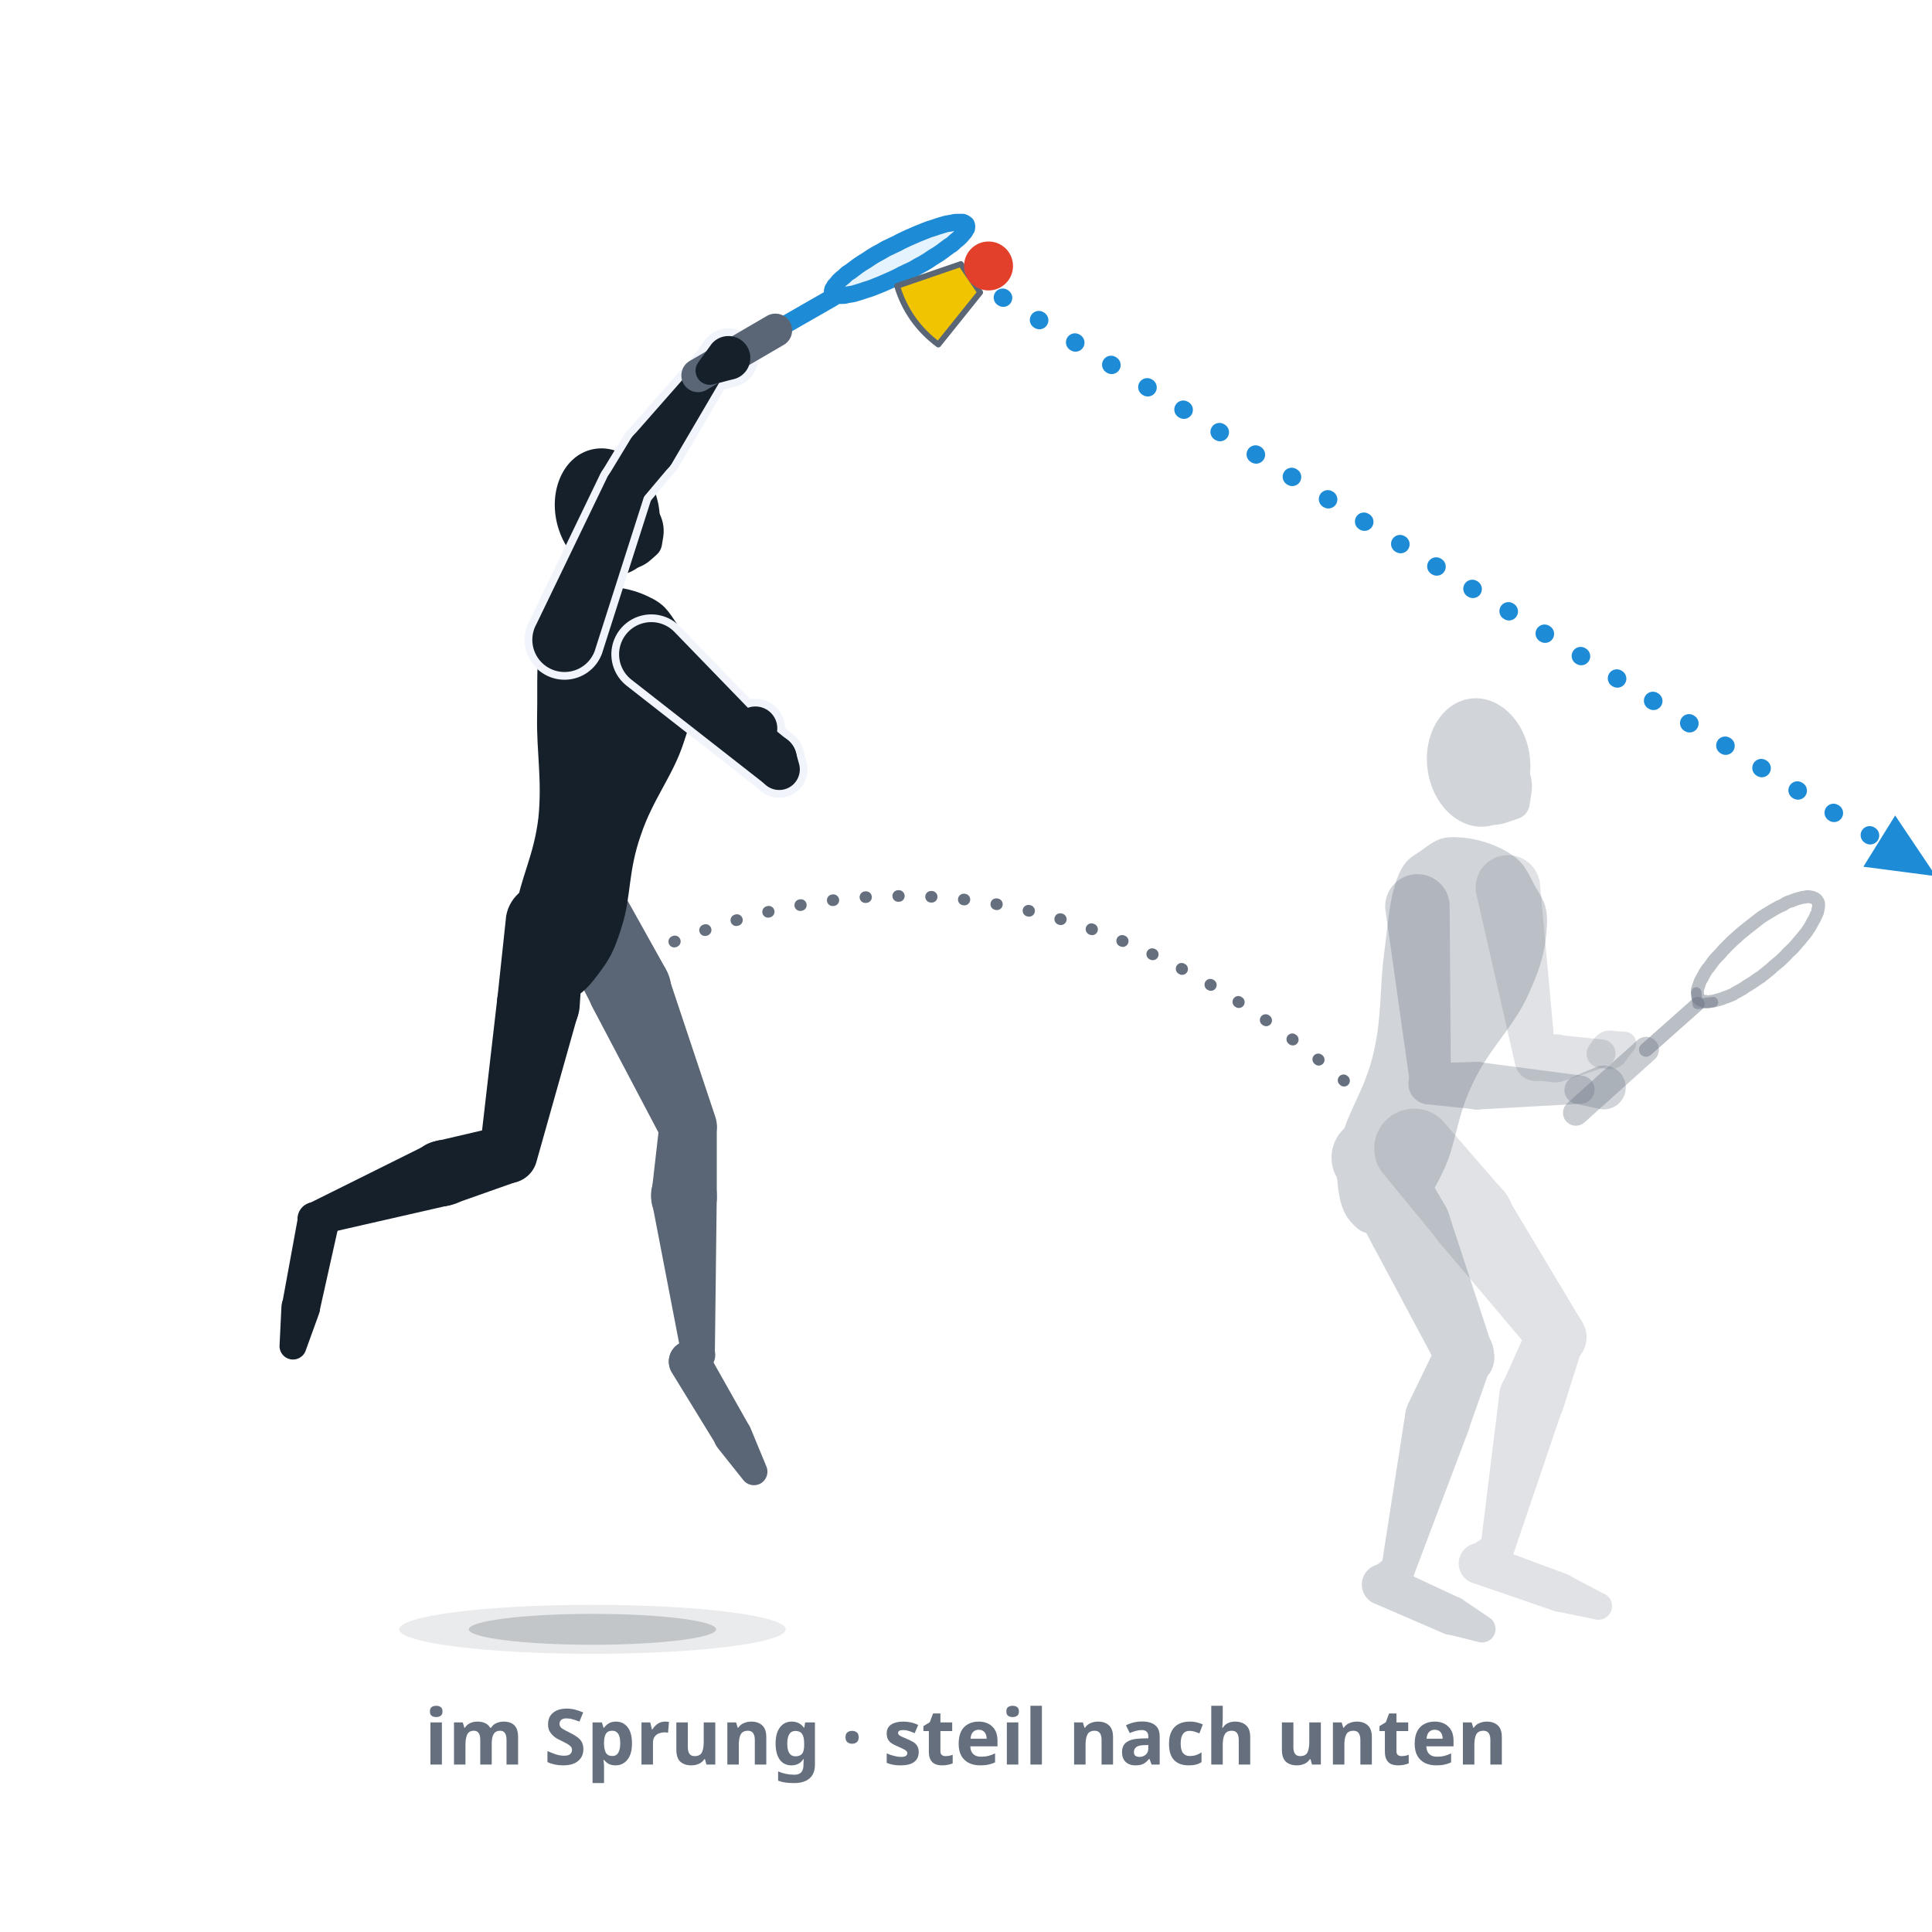
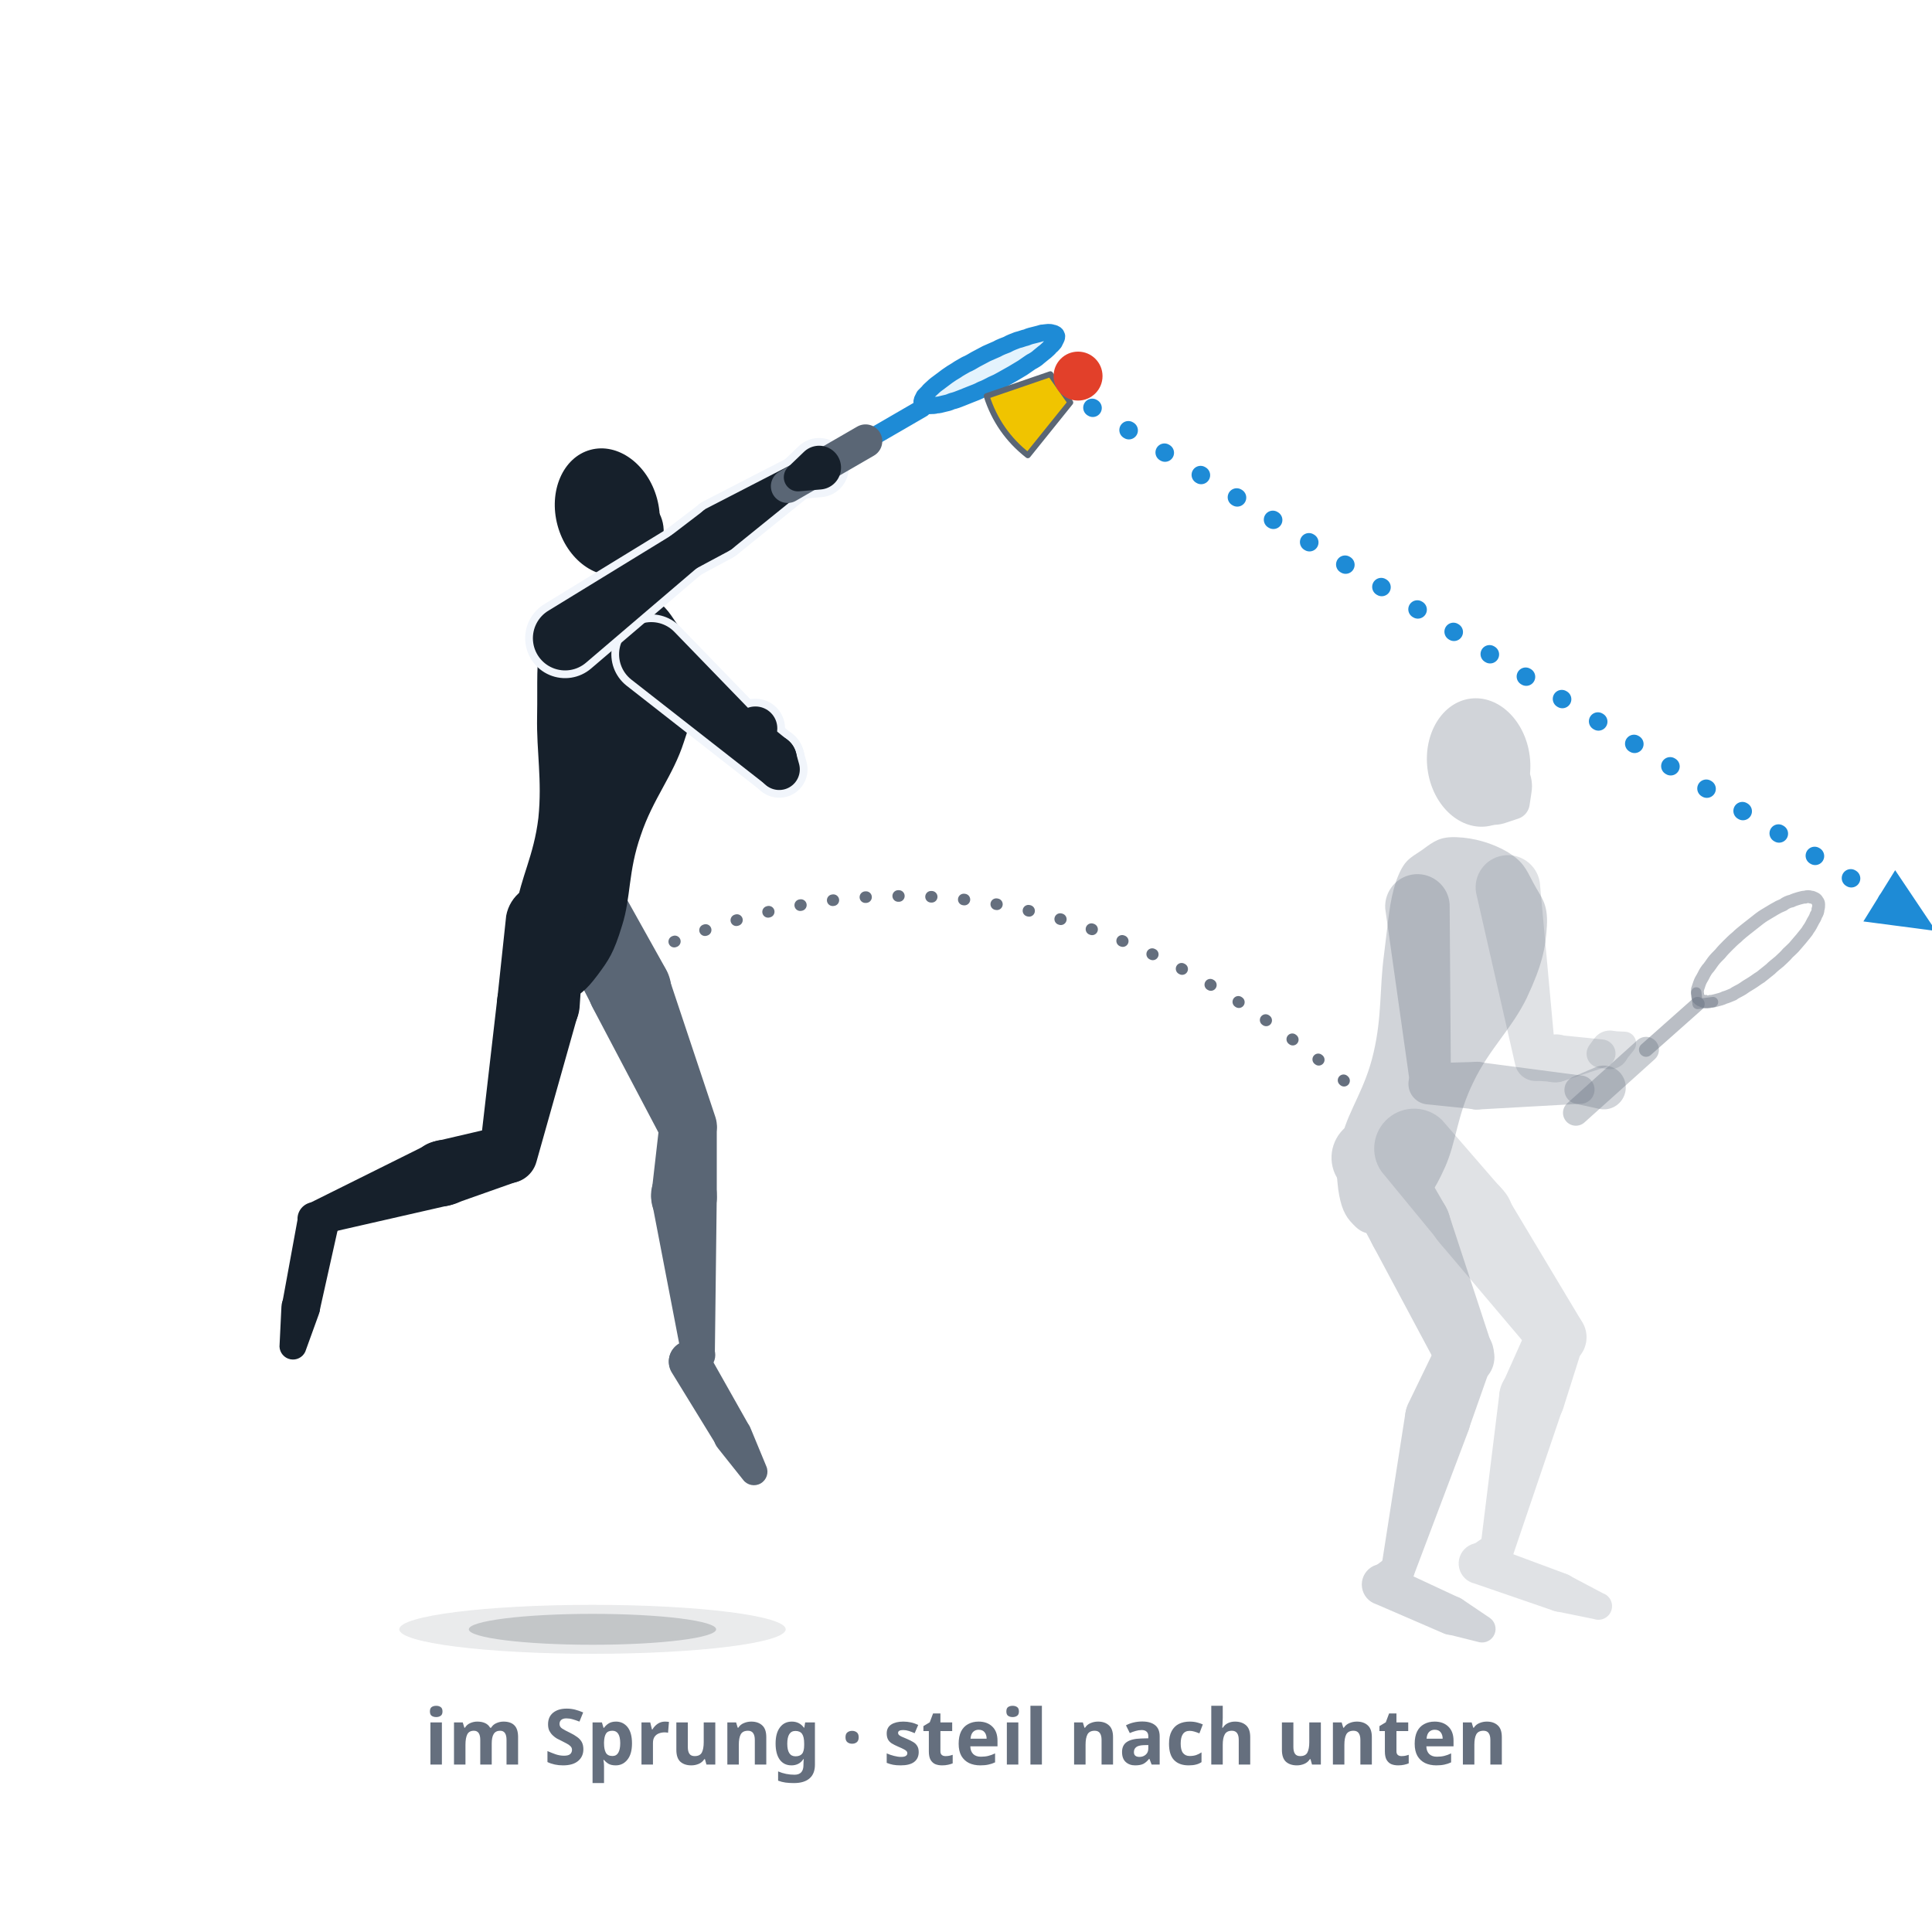
<svg xmlns="http://www.w3.org/2000/svg" viewBox="0 0 300 300" role="img" data-quelle="figuren" aria-label="Der Sprung-Smash: der Spieler trifft im höchsten Punkt des Sprungs, die Beine in Schrittstellung, und schlägt den Speeder steil nach vorn unten. Blass daneben die weiche Landung auf beiden Ballen, schlagbereit.">
  <style>
    .s-k{fill:var(--tinte,#16202b)}
    .s-f{fill:var(--tinte-2,#5a6675)}
    .s-gk{fill:var(--tinte-3,#656f7e);opacity:.3}
    .s-gf{fill:var(--tinte-3,#656f7e);opacity:.2}
    .s-x{fill:var(--flaeche-2,#f1f5fb);stroke:var(--flaeche-2,#f1f5fb);stroke-width:2.4;stroke-linejoin:round}
    .s-rf{fill:var(--primaer,#38a4f1);opacity:.14}
    .s-rr{fill:none;stroke:var(--primaer-dunkel,#1e8bd6);stroke-width:2.6;stroke-linejoin:round}
    .s-rh{fill:none;stroke:var(--primaer-dunkel,#1e8bd6);stroke-width:2.1;stroke-linecap:round;stroke-linejoin:round}
    .s-rsch{fill:none;stroke:var(--primaer-dunkel,#1e8bd6);stroke-width:2.8;stroke-linecap:round}
    .s-rg{fill:none;stroke:var(--tinte-2,#5a6675);stroke-width:5.2;stroke-linecap:round}
    .s-gr{fill:none;stroke:var(--tinte-3,#656f7e);stroke-width:2;opacity:.45}
    .s-gh{fill:none;stroke:var(--tinte-3,#656f7e);stroke-width:1.6;opacity:.45;stroke-linecap:round;stroke-linejoin:round}
    .s-gsch{fill:none;stroke:var(--tinte-3,#656f7e);stroke-width:2.2;opacity:.45;stroke-linecap:round}
    .s-gg{fill:none;stroke:var(--tinte-3,#656f7e);stroke-width:4;opacity:.35;stroke-linecap:round}
    .s-korb{fill:var(--speeder-korb,#f0c400);stroke:var(--tinte-2,#5a6675);stroke-width:.9;stroke-linejoin:round}
    .s-kappe{fill:var(--speeder-kappe,#e2402a)}
    .s-sch{fill:var(--schatten-boden,#16202b2e)}
    .s-schw{fill:var(--schatten-boden,#16202b2e);opacity:.5}
    .s-bahn{fill:none;stroke:var(--primaer-dunkel,#1e8bd6);stroke-width:2.8;stroke-dasharray:.1 6.5;stroke-linecap:round}
    .s-blick{fill:none;stroke:var(--tinte-3,#656f7e);stroke-width:1.8;stroke-dasharray:.1 5;stroke-linecap:round}
    .s-mk{fill:var(--primaer-dunkel,#1e8bd6)}
    .st{fill:var(--tinte-3,#656f7e);font:600 12px/1 system-ui,sans-serif;text-anchor:middle}
  </style>
  <defs>
    <marker id="p020" viewBox="0 0 10 10" markerWidth="4.4" markerHeight="4.4" refX="5" refY="5" orient="auto">
      <path d="M1,1.2 L9.4,5 L1,8.8 Z" class="s-mk" />
    </marker>
  </defs>
  <ellipse class="s-schw" cx="92" cy="253" rx="30" ry="3.8" />
  <ellipse class="s-sch" cx="92" cy="253" rx="19.2" ry="2.4" />
  <g class="s-gf">
    <path d="M214.5,181.9L223.3,192.6A6.4,6.4 0 1 0 233,184.4L223.9,173.9A6.2,6.2 0 0 0 214.5,181.9Z" />
    <path d="M223.3,192.7L238.2,210.3A4.5,4.5 0 0 0 245.5,205L233.7,185.3A6.4,6.4 0 1 0 223.3,192.7Z" />
    <path d="M237.5,205.5L233.2,215.1A5.1,5.1 0 1 0 242.7,218.8L245.9,208.7A4.5,4.5 0 0 0 237.5,205.5Z" />
    <path d="M232.8,216.6L229.9,240.1A2.6,2.6 0 0 0 235,241.3L242.6,218.9A5.1,5.1 0 1 0 232.8,216.6Z" />
    <path d="M231,238.3L228.1,240.3A3.2,3.2 0 1 0 232.6,244.8L234.6,241.9A2.6,2.6 0 0 0 231,238.3Z" />
    <path d="M229,245.9L241.2,250.1A3,3 0 0 0 243.2,244.4L231.1,239.9A3.2,3.2 0 1 0 229,245.9Z" />
    <path d="M241.6,250.2L247.5,251.4A2.1,2.1 0 0 0 248.9,247.4L243.6,244.6A3,3 0 1 0 241.6,250.2Z" />
  </g>
  <g class="s-gf">
    <path d="M229.2,138.6L235.3,165.4A3.2,3.2 0 0 0 241.6,164.4L239.1,137A5,5 0 1 0 229.2,138.6Z" />
    <path d="M238.3,167.8L241.3,168A3.7,3.7 0 1 0 240.5,160.8L237.6,161.6A3.2,3.2 0 0 0 238.3,167.8Z" />
    <path d="M242.6,167.9L249.3,165.7A2.2,2.2 0 0 0 248.8,161.4L241.9,160.7A3.7,3.7 0 1 0 242.6,167.9Z" />
  </g>
  <g class="s-gf">
    <path d="M248.3,165.8L249.6,166A3,3 0 1 0 247.6,161.2L246.8,162.3A2.2,2.2 0 0 0 248.3,165.8Z" />
    <path d="M252.3,164.8L253.6,163.2A1.8,1.8 0 0 0 252.3,160.2L250.2,160.1A2.9,2.9 0 1 0 252.3,164.8Z" />
  </g>
  <g class="s-gk">
    <path d="M234.1,132.3C236.5,133.8 236.9,134.8 238.1,137.1C239.3,139.4 240.4,140.2 240.2,143.8C240,147.3 239.4,150 237.1,154.9C234.8,159.7 231.3,162.8 228.8,168C226.2,173.3 226.2,177.1 224.4,181.2C222.6,185.2 221.7,186.1 219.7,188.2C217.7,190.2 216.3,191 214.4,191.4C212.5,191.8 211.4,191.5 210.1,190.1C208.8,188.8 208.2,187.4 207.8,184.7C207.5,181.9 207.3,180.7 208.4,176.4C209.5,172.2 212,169.1 213.3,163.4C214.6,157.8 214.2,153.6 214.9,148.3C215.6,142.9 215.7,140.1 216.8,136.8C218,133.5 218.9,133.3 220.8,132C222.7,130.6 223.6,129.9 226.2,130C228.9,130.1 231.7,130.9 234.1,132.3Z" />
    <path d="M207.3,182.3L213.3,193.6A6.4,6.4 0 1 0 224.5,187.4L218.1,176.3A6.2,6.2 0 0 0 207.3,182.3Z" />
    <path d="M213.3,193.6L223.4,212.5A4.5,4.5 0 0 0 231.7,209L225,188.6A6.4,6.4 0 1 0 213.3,193.6Z" />
    <path d="M223.3,208.4L218.6,218.1A5.1,5.1 0 1 0 228,222.1L231.6,211.9A4.5,4.5 0 0 0 223.3,208.4Z" />
    <path d="M218.2,219.6L214.5,243.3A2.6,2.6 0 0 0 219.5,244.7L228,222.2A5.1,5.1 0 1 0 218.2,219.6Z" />
    <path d="M215.5,241.7L213,243.6A3.2,3.2 0 1 0 217.7,247.8L219.3,245.1A2.6,2.6 0 0 0 215.5,241.7Z" />
    <path d="M213.7,249.1L224.1,253.6A3,3 0 0 0 226.6,248.1L216.3,243.3A3.2,3.2 0 1 0 213.7,249.1Z" />
    <path d="M224.5,253.7L229.7,255A2.1,2.1 0 0 0 231.3,251.2L227,248.3A3,3 0 1 0 224.5,253.7Z" />
  </g>
  <g class="s-gk">
    <ellipse cx="229.6" cy="118.4" rx="8" ry="10" transform="rotate(-7.2 229.6 118.4)" />
    <path d="M234,127.7L235.8,127.1A2.6,2.6 0 0 0 237.5,125.1L237.8,123.1A6,6 0 1 0 234,127.7Z" />
  </g>
  <g class="s-gk">
    <path d="M215.1,141.1L219,168.7A3.2,3.2 0 0 0 225.3,168.2L225.1,140.4A5,5 0 1 0 215.1,141.1Z" />
    <path d="M221.8,171.5L228.6,172.2A3.7,3.7 0 1 0 228.9,164.9L222,165.1A3.2,3.2 0 0 0 221.8,171.5Z" />
    <path d="M229.2,172.3L245.3,171.4A2.2,2.2 0 0 0 245.5,167L229.5,164.9A3.7,3.7 0 1 0 229.2,172.3Z" />
  </g>
  <path class="s-gh" d="M266,155.6L263.6,155.9L263.4,154.1" />
  <path class="s-gsch" d="M255.6,163L263.6,155.9" />
  <path class="s-gr" d="M281.8,139.5C281.6,139.4 281.4,139.3 281.2,139.3C280.9,139.2 280.6,139.2 280.3,139.3C280,139.3 279.7,139.4 279.3,139.5C279,139.6 278.6,139.7 278.2,139.9C277.7,140 277.3,140.2 276.9,140.5C276.4,140.7 276,140.9 275.5,141.2C275,141.5 274.5,141.8 274,142.1C273.5,142.4 273,142.8 272.5,143.2C272.1,143.5 271.6,143.9 271.1,144.3C270.6,144.7 270.1,145.1 269.7,145.5C269.2,145.9 268.7,146.4 268.3,146.8C267.9,147.2 267.5,147.6 267.1,148.1C266.7,148.5 266.3,148.9 266,149.3C265.7,149.7 265.4,150.2 265.1,150.5C264.8,150.9 264.6,151.3 264.4,151.7C264.2,152 264,152.4 263.9,152.7C263.8,153 263.7,153.3 263.6,153.6C263.6,153.9 263.5,154.2 263.6,154.4C263.6,154.6 263.6,154.8 263.7,155C263.8,155.1 264,155.3 264.1,155.3C264.3,155.4 264.5,155.5 264.8,155.5C265,155.6 265.3,155.6 265.6,155.5C265.9,155.5 266.2,155.4 266.6,155.3C267,155.2 267.4,155.1 267.8,154.9C268.2,154.8 268.6,154.6 269.1,154.4C269.5,154.1 270,153.9 270.5,153.6C270.9,153.3 271.4,153 271.9,152.7C272.4,152.4 272.9,152 273.4,151.7C273.9,151.3 274.4,150.9 274.9,150.5C275.3,150.1 275.8,149.7 276.3,149.3C276.7,148.9 277.2,148.5 277.6,148C278,147.6 278.5,147.2 278.8,146.8C279.2,146.3 279.6,145.9 279.9,145.5C280.2,145.1 280.6,144.7 280.8,144.3C281.1,143.9 281.3,143.5 281.5,143.1C281.7,142.8 281.9,142.4 282,142.1C282.2,141.8 282.3,141.5 282.3,141.2C282.4,140.9 282.4,140.7 282.4,140.4C282.4,140.2 282.3,140 282.2,139.9C282.1,139.7 282,139.6 281.8,139.5Z" />
  <path class="s-gg" d="M244.7,172.8L255.6,163" />
  <g class="s-gk">
    <path d="M244.7,171.4L248.4,172.2A3.4,3.4 0 1 0 247.8,165.7L244.3,167.2A2.2,2.2 0 0 0 244.7,171.4Z" />
  </g>
  <path class="s-blick" d="M100,148.2 Q 158,122.2 212,170.7" />
  <g class="s-f">
    <path d="M85.8,144.3L92.1,156.5A6.4,6.4 0 1 0 103.4,150.5L96.7,138.5A6.2,6.2 0 0 0 85.8,144.3Z" />
    <path d="M92.1,156.6L102.9,177.1A4.5,4.5 0 0 0 111.1,173.5L103.8,151.6A6.4,6.4 0 1 0 92.1,156.6Z" />
    <path d="M102.4,174.5L101.2,185A5.1,5.1 0 1 0 111.3,185.5L111.3,175A4.5,4.5 0 0 0 102.4,174.5Z" />
    <path d="M101.2,186.5L105.9,210.9A2.6,2.6 0 0 0 111,210.4L111.3,185.6A5.1,5.1 0 1 0 101.2,186.5Z" />
    <path d="M107.8,207.9L106.2,208.3A3.2,3.2 0 1 0 109.7,213.2L110.6,211.9A2.6,2.6 0 0 0 107.8,207.9Z" />
    <path d="M104.3,213.1L111.3,224.5A3,3 0 0 0 116.4,221.5L109.8,209.8A3.2,3.2 0 1 0 104.3,213.1Z" />
    <path d="M111.5,224.9L115.4,229.8A2.1,2.1 0 0 0 119,227.7L116.6,221.9A3,3 0 1 0 111.5,224.9Z" />
  </g>
  <g class="s-k">
    <path d="M100.6,92.6C103.2,93.8 103.7,94.8 105.2,97C106.7,99.2 107.8,99.8 108.1,103.5C108.3,107.1 108,110 106.2,115.2C104.5,120.5 101.4,124 99.5,129.7C97.5,135.4 98,139.3 96.6,143.7C95.3,148 94.5,149.1 92.8,151.4C91,153.8 89.8,154.8 87.9,155.4C86,156 84.9,155.8 83.4,154.6C82,153.4 81.2,152.1 80.6,149.3C79.9,146.6 79.6,145.3 80.2,140.8C80.8,136.4 82.9,132.9 83.6,127C84.2,121.1 83.3,116.8 83.4,111.3C83.5,105.8 83.2,102.9 84,99.4C84.8,95.9 85.6,95.6 87.4,93.9C89.1,92.3 89.9,91.5 92.6,91.2C95.2,90.9 98.1,91.4 100.6,92.6Z" />
    <path d="M78.6,142.2L77.2,155.3A6.4,6.4 0 1 0 90,156.4L90.9,143.3A6.2,6.2 0 0 0 78.6,142.2Z" />
    <path d="M77.2,155.2L74.5,178.6A4.5,4.5 0 0 0 83.3,180.4L89.7,157.7A6.4,6.4 0 1 0 77.2,155.2Z" />
    <path d="M78,174.8L67.7,177.2A5.1,5.1 0 1 0 70.6,186.9L80.5,183.4A4.5,4.5 0 0 0 78,174.8Z" />
    <path d="M66.6,177.6L47.7,187A2.6,2.6 0 0 0 49.4,191.8L70,187.1A5.1,5.1 0 1 0 66.6,177.6Z" />
    <path d="M46.2,189.1L46.2,189.7A3.2,3.2 0 1 0 49.8,186.8L49.2,186.7A2.6,2.6 0 0 0 46.2,189.1Z" />
    <path d="M46.2,189.4L43.8,202.5A3,3 0 0 0 49.6,203.7L52.5,190.7A3.2,3.2 0 1 0 46.2,189.4Z" />
    <path d="M43.7,202.9L43.4,209.1A2.1,2.1 0 0 0 47.4,209.9L49.5,204.1A3,3 0 1 0 43.7,202.9Z" />
  </g>
  <g class="s-k">
    <ellipse cx="94.3" cy="79.5" rx="8" ry="10" transform="rotate(-15.2 94.3 79.5)" />
    <path d="M101.1,86.9L102,86.1A2.6,2.6 0 0 0 102.8,84.5L103,83.3A6,6 0 1 0 101.1,86.9Z" />
  </g>
  <g class="s-x">
    <path d="M98,105.5L119.1,122A3.2,3.2 0 0 0 123.3,117.3L104.7,98.1A5,5 0 1 0 98,105.5Z" />
    <path d="M124.1,118.7L123.6,116.9A3.7,3.7 0 1 0 117.5,120.5L118.8,121.8A3.2,3.2 0 0 0 124.1,118.7Z" />
    <path d="M122.4,115L119.2,112.4A2.2,2.2 0 0 0 115.7,114.5L116.4,118.5A3.7,3.7 0 1 0 122.4,115Z" />
    <path d="M113.9,113.1a3.4,3.4 0 1 0 6.8,0a3.4,3.4 0 1 0 -6.8,0Z" />
  </g>
  <g class="s-k">
    <path d="M98,105.5L119.1,122A3.2,3.2 0 0 0 123.3,117.3L104.7,98.1A5,5 0 1 0 98,105.5Z" />
    <path d="M124.1,118.7L123.6,116.9A3.7,3.7 0 1 0 117.5,120.5L118.8,121.8A3.2,3.2 0 0 0 124.1,118.7Z" />
    <path d="M122.4,115L119.2,112.4A2.2,2.2 0 0 0 115.7,114.5L116.4,118.5A3.7,3.7 0 1 0 122.4,115Z" />
  </g>
  <g class="s-k">
    <path d="M113.9,113.1a3.4,3.4 0 1 0 6.8,0a3.4,3.4 0 1 0 -6.8,0Z" />
  </g>
  <g class="s-x">
-     <path d="M92.5,100.6L100.2,76.5A3.2,3.2 0 0 0 94.3,74.1L83.3,96.9A5,5 0 1 0 92.5,100.6Z" />
-     <path d="M99.6,77.6L103.9,72.5A3.7,3.7 0 1 0 97.9,68.2L94.5,73.8A3.2,3.2 0 0 0 99.6,77.6Z" />
-     <path d="M104.3,72L112.1,58.7A2.2,2.2 0 0 0 108.5,56.1L98.3,67.7A3.7,3.7 0 1 0 104.3,72Z" />
-     <path d="M110.7,59.7L114.2,58.8A3.4,3.4 0 1 0 110.5,53.4L108.4,56.3A2.2,2.2 0 0 0 110.7,59.7Z" />
+     <path d="M91,102.9L108.1,88.3A3.2,3.2 0 0 0 104.3,83.1L85.2,94.8A5,5 0 1 0 91,102.9Z" />
+     <path d="M107.5,88.6L113.1,85.6A3.7,3.7 0 1 0 109.1,79.4L104,83.3A3.2,3.2 0 0 0 107.5,88.6Z" />
+     <path d="M113.7,85.2L125.2,75.9A2.2,2.2 0 0 0 122.8,72.2L109.6,79A3.7,3.7 0 1 0 113.7,85.2Z" />
+     <path d="M124,76.3L127.5,76A3.4,3.4 0 1 0 124.8,70.2L122.3,72.6A2.2,2.2 0 0 0 124,76.3Z" />
  </g>
  <g class="s-k">
-     <path d="M92.5,100.6L100.2,76.5A3.2,3.2 0 0 0 94.3,74.1L83.3,96.9A5,5 0 1 0 92.5,100.6Z" />
-     <path d="M99.6,77.6L103.9,72.5A3.7,3.7 0 1 0 97.9,68.2L94.5,73.8A3.2,3.2 0 0 0 99.6,77.6Z" />
-     <path d="M104.3,72L112.1,58.7A2.2,2.2 0 0 0 108.5,56.1L98.3,67.7A3.7,3.7 0 1 0 104.3,72Z" />
+     <path d="M91,102.9L108.1,88.3A3.2,3.2 0 0 0 104.3,83.1L85.2,94.8A5,5 0 1 0 91,102.9Z" />
+     <path d="M107.5,88.6L113.1,85.6A3.7,3.7 0 1 0 109.1,79.4L104,83.3A3.2,3.2 0 0 0 107.5,88.6Z" />
+     <path d="M113.7,85.2L125.2,75.9A2.2,2.2 0 0 0 122.8,72.2L109.6,79A3.7,3.7 0 1 0 113.7,85.2Z" />
  </g>
-   <path class="s-rf" d="M149.5,34.5C149.3,34.5 149.1,34.5 148.8,34.5C148.5,34.5 148.2,34.5 147.9,34.6C147.5,34.7 147.2,34.7 146.8,34.8C146.4,34.9 145.9,35.1 145.5,35.2C145,35.4 144.5,35.5 144,35.7C143.5,35.9 143,36.1 142.5,36.3C142,36.5 141.4,36.8 140.9,37C140.3,37.3 139.8,37.5 139.3,37.8C138.7,38.1 138.2,38.3 137.6,38.6C137.1,38.9 136.6,39.2 136,39.5C135.5,39.8 135,40.1 134.6,40.4C134.1,40.7 133.6,41 133.2,41.3C132.8,41.6 132.4,41.9 132,42.2C131.6,42.4 131.3,42.7 131,43C130.7,43.2 130.4,43.5 130.2,43.7C130,44 129.8,44.2 129.6,44.4C129.5,44.6 129.4,44.8 129.3,44.9C129.3,45.1 129.2,45.2 129.3,45.4C129.3,45.5 129.3,45.6 129.5,45.7C129.6,45.8 129.7,45.8 129.9,45.9C130.1,45.9 130.3,45.9 130.6,45.9C130.9,45.9 131.2,45.9 131.5,45.8C131.9,45.7 132.2,45.7 132.6,45.6C133,45.5 133.5,45.3 133.9,45.2C134.4,45 134.9,44.9 135.4,44.7C135.9,44.5 136.4,44.3 136.9,44.1C137.4,43.9 138,43.6 138.5,43.4C139.1,43.1 139.6,42.9 140.1,42.6C140.7,42.3 141.2,42.1 141.8,41.8C142.3,41.5 142.8,41.2 143.4,40.9C143.9,40.6 144.4,40.3 144.8,40C145.3,39.7 145.8,39.4 146.2,39.1C146.6,38.8 147,38.5 147.4,38.2C147.8,38 148.1,37.7 148.4,37.4C148.7,37.2 149,36.9 149.2,36.7C149.4,36.5 149.6,36.2 149.8,36C149.9,35.8 150,35.6 150.1,35.5C150.1,35.3 150.2,35.2 150.1,35C150.1,34.9 150.1,34.8 149.9,34.7C149.8,34.6 149.7,34.6 149.5,34.5Z" />
-   <path class="s-rh" d="M132,45.8L129.3,46.2L129,45.2" />
-   <path class="s-rsch" d="M120.4,51.3L129.3,46.2" />
-   <path class="s-rr" d="M149.5,34.5C149.3,34.5 149.1,34.5 148.8,34.5C148.5,34.5 148.2,34.5 147.9,34.6C147.5,34.7 147.2,34.7 146.8,34.8C146.4,34.9 145.9,35.1 145.5,35.2C145,35.4 144.5,35.5 144,35.7C143.5,35.9 143,36.1 142.5,36.3C142,36.5 141.4,36.8 140.9,37C140.3,37.3 139.8,37.5 139.3,37.8C138.7,38.1 138.2,38.3 137.6,38.6C137.1,38.9 136.6,39.2 136,39.5C135.5,39.8 135,40.1 134.6,40.4C134.1,40.7 133.6,41 133.2,41.3C132.8,41.6 132.4,41.9 132,42.2C131.6,42.4 131.3,42.7 131,43C130.7,43.2 130.4,43.5 130.2,43.7C130,44 129.8,44.2 129.6,44.4C129.5,44.6 129.4,44.8 129.3,44.9C129.3,45.1 129.2,45.2 129.3,45.4C129.3,45.5 129.3,45.6 129.5,45.7C129.6,45.8 129.7,45.8 129.9,45.9C130.1,45.9 130.3,45.9 130.6,45.9C130.9,45.9 131.2,45.9 131.5,45.8C131.9,45.7 132.2,45.7 132.6,45.6C133,45.5 133.5,45.3 133.9,45.2C134.4,45 134.9,44.9 135.4,44.7C135.9,44.5 136.4,44.3 136.9,44.1C137.4,43.9 138,43.6 138.5,43.4C139.1,43.1 139.6,42.9 140.1,42.6C140.7,42.3 141.2,42.1 141.8,41.8C142.3,41.5 142.8,41.2 143.4,40.9C143.9,40.6 144.4,40.3 144.8,40C145.3,39.7 145.8,39.4 146.2,39.1C146.6,38.8 147,38.5 147.4,38.2C147.8,38 148.1,37.7 148.4,37.4C148.7,37.2 149,36.9 149.2,36.7C149.4,36.5 149.6,36.2 149.8,36C149.9,35.8 150,35.6 150.1,35.5C150.1,35.3 150.2,35.2 150.1,35C150.1,34.9 150.1,34.8 149.9,34.7C149.8,34.6 149.7,34.6 149.5,34.5Z" />
-   <path class="s-rg" d="M108.4,58.3L120.4,51.3" />
+   <path class="s-rf" d="M163.4,51.7C163.2,51.6 163,51.6 162.7,51.6C162.5,51.6 162.1,51.7 161.8,51.7C161.5,51.8 161.1,51.9 160.7,52C160.3,52.1 159.8,52.2 159.4,52.4C158.9,52.5 158.5,52.7 158,52.8C157.5,53 156.9,53.2 156.4,53.5C155.9,53.7 155.3,53.9 154.8,54.2C154.3,54.4 153.7,54.7 153.2,54.9C152.6,55.2 152.1,55.5 151.5,55.8C151,56.1 150.5,56.4 150,56.6C149.5,56.9 148.9,57.2 148.5,57.5C148,57.8 147.5,58.1 147.1,58.4C146.7,58.7 146.3,59 145.9,59.3C145.5,59.6 145.2,59.8 144.9,60.1C144.6,60.4 144.3,60.6 144.1,60.9C143.9,61.1 143.7,61.3 143.5,61.5C143.4,61.7 143.3,61.9 143.2,62.1C143.2,62.2 143.1,62.4 143.2,62.5C143.2,62.6 143.3,62.7 143.4,62.8C143.5,62.9 143.6,63 143.8,63C144,63 144.2,63 144.5,63C144.8,63 145.1,63 145.4,62.9C145.8,62.9 146.1,62.8 146.5,62.7C147,62.6 147.4,62.5 147.8,62.3C148.3,62.2 148.8,62 149.3,61.8C149.8,61.6 150.3,61.4 150.8,61.2C151.3,61 151.9,60.8 152.4,60.5C153,60.3 153.5,60 154.1,59.7C154.6,59.5 155.2,59.2 155.7,58.9C156.2,58.6 156.8,58.3 157.3,58C157.8,57.7 158.3,57.4 158.8,57.1C159.2,56.8 159.7,56.5 160.1,56.2C160.5,56 161,55.7 161.3,55.4C161.7,55.1 162,54.8 162.3,54.6C162.6,54.3 162.9,54.1 163.1,53.8C163.4,53.6 163.5,53.4 163.7,53.2C163.8,53 163.9,52.8 164,52.6C164.1,52.4 164.1,52.3 164.1,52.2C164,52 164,51.9 163.9,51.9C163.8,51.8 163.6,51.7 163.4,51.7Z" />
+   <path class="s-rh" d="M145.9,62.9L143.2,63.4L142.9,62.4" />
+   <path class="s-rsch" d="M134.4,68.5L143.2,63.4" />
+   <path class="s-rr" d="M163.4,51.7C163.2,51.6 163,51.6 162.7,51.6C162.5,51.6 162.1,51.7 161.8,51.7C161.5,51.8 161.1,51.9 160.7,52C160.3,52.1 159.8,52.2 159.4,52.4C158.9,52.5 158.5,52.7 158,52.8C157.5,53 156.9,53.2 156.4,53.5C155.9,53.7 155.3,53.9 154.8,54.2C154.3,54.4 153.7,54.7 153.2,54.9C152.6,55.2 152.1,55.5 151.5,55.8C151,56.1 150.5,56.4 150,56.6C149.5,56.9 148.9,57.2 148.5,57.5C148,57.8 147.5,58.1 147.1,58.4C146.7,58.7 146.3,59 145.9,59.3C145.5,59.6 145.2,59.8 144.9,60.1C144.6,60.4 144.3,60.6 144.1,60.9C143.9,61.1 143.7,61.3 143.5,61.5C143.4,61.7 143.3,61.9 143.2,62.1C143.2,62.2 143.1,62.4 143.2,62.5C143.2,62.6 143.3,62.7 143.4,62.8C143.5,62.9 143.6,63 143.8,63C144,63 144.2,63 144.5,63C144.8,63 145.1,63 145.4,62.9C145.8,62.9 146.1,62.8 146.5,62.7C147,62.6 147.4,62.5 147.8,62.3C148.3,62.2 148.8,62 149.3,61.8C149.8,61.6 150.3,61.4 150.8,61.2C151.3,61 151.9,60.8 152.4,60.5C153,60.3 153.5,60 154.1,59.7C154.6,59.5 155.2,59.2 155.7,58.9C156.2,58.6 156.8,58.3 157.3,58C157.8,57.7 158.3,57.4 158.8,57.1C159.2,56.8 159.7,56.5 160.1,56.2C160.5,56 161,55.7 161.3,55.4C161.7,55.1 162,54.8 162.3,54.6C162.6,54.3 162.9,54.1 163.1,53.8C163.4,53.6 163.5,53.4 163.7,53.2C163.8,53 163.9,52.8 164,52.6C164.1,52.4 164.1,52.3 164.1,52.2C164,52 164,51.9 163.9,51.9C163.8,51.8 163.6,51.7 163.4,51.7Z" />
+   <path class="s-rg" d="M122.3,75.5L134.4,68.5" />
  <g class="s-k">
-     <path d="M110.7,59.7L114.2,58.8A3.4,3.4 0 1 0 110.5,53.4L108.4,56.3A2.2,2.2 0 0 0 110.7,59.7Z" />
+     <path d="M124,76.3L127.5,76A3.4,3.4 0 1 0 124.8,70.2L122.3,72.6A2.2,2.2 0 0 0 124,76.3Z" />
  </g>
-   <path class="s-korb" d="M152.2,45.4L145.7,53.5Q141,50 139.3,44.4L149.2,41Z" />
-   <path class="s-kappe" d="M149.7,41.3a3.8,3.8 0 1 0 7.6,0a3.8,3.8 0 1 0 -7.6,0Z" />
-   <path class="s-bahn" d="M155.7,46.2 L296,133.2" marker-end="url(#p020)" />
+   <path class="s-korb" d="M166.2,62.5L159.6,70.7Q155,67.1 153.2,61.5L163.1,58.1Z" />
+   <path class="s-kappe" d="M163.6,58.4a3.8,3.8 0 1 0 7.6,0a3.8,3.8 0 1 0 -7.6,0Z" />
+   <path class="s-bahn" d="M169.6,63.3 L296,141.7" marker-end="url(#p020)" />
  <text class="st" x="150" y="274">im Sprung · steil nach unten</text>
</svg>
